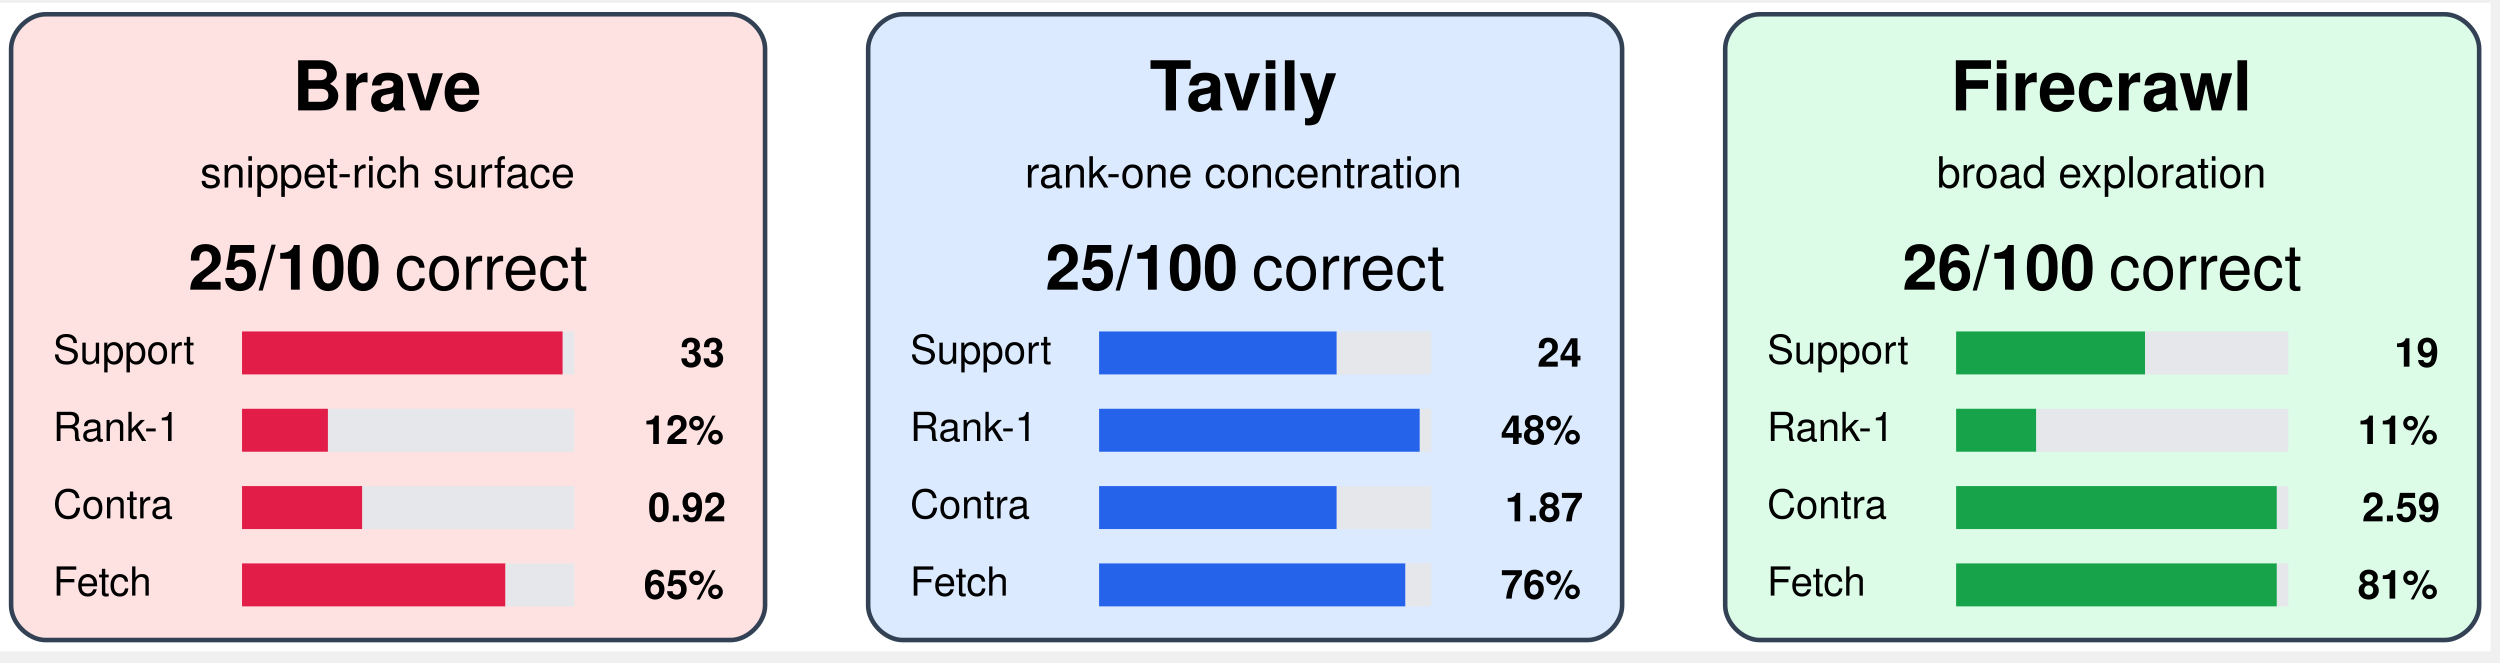
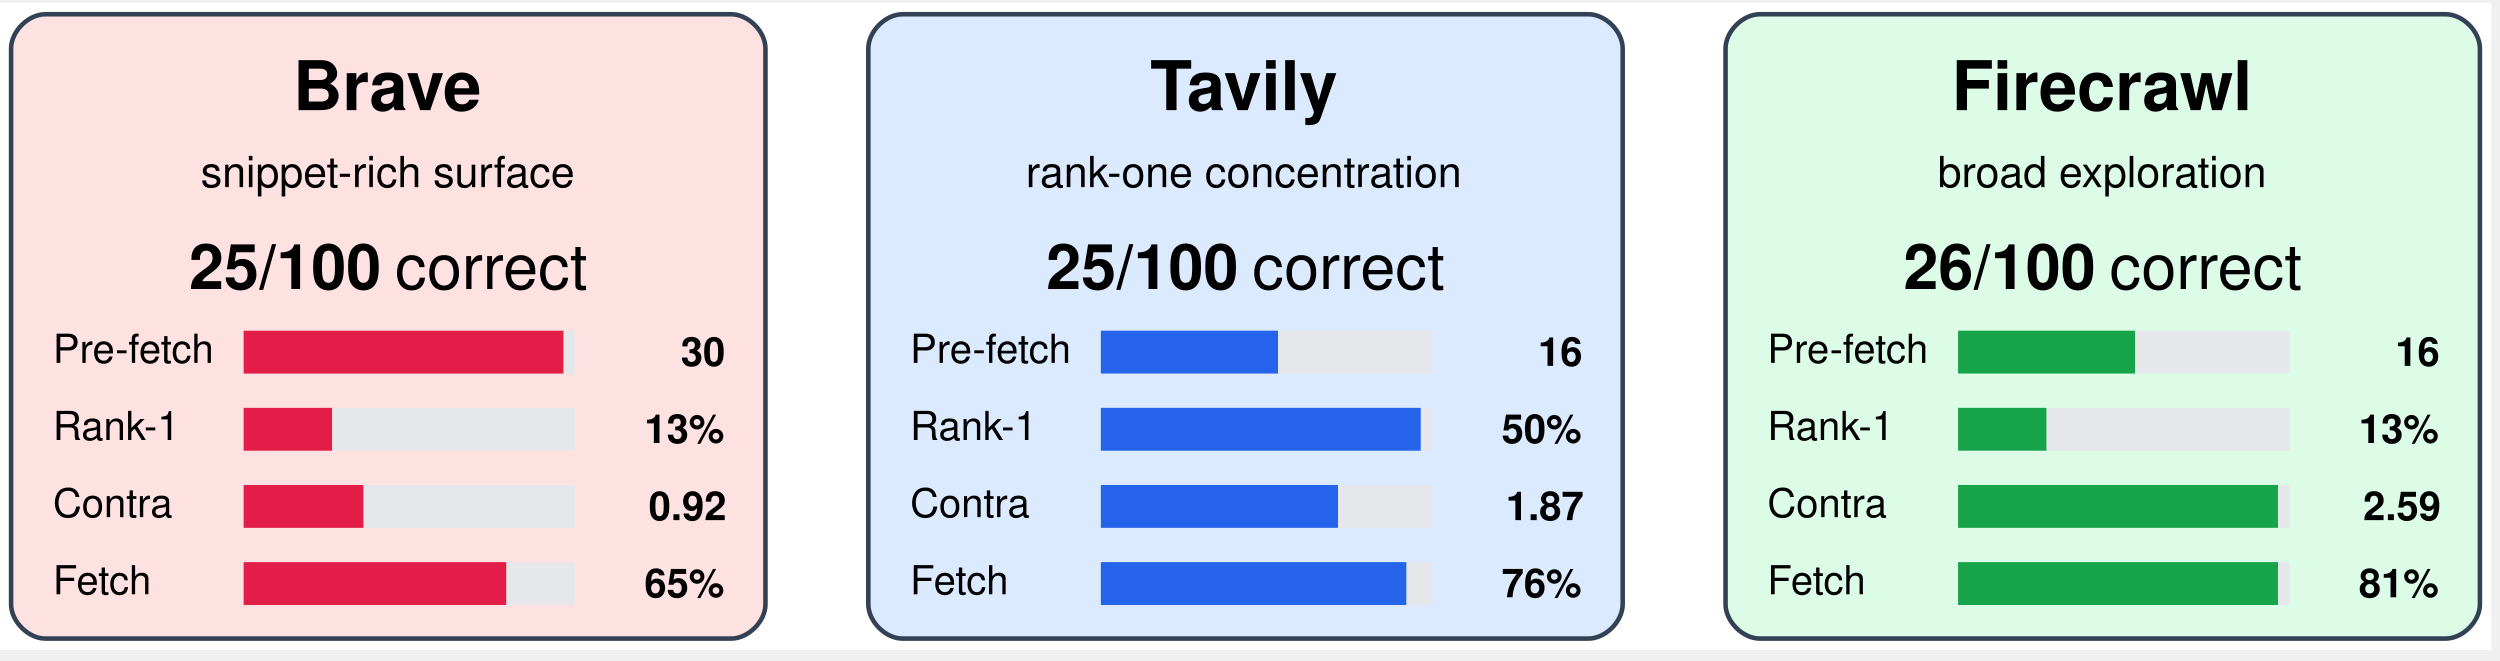
- <svg xmlns="http://www.w3.org/2000/svg" width="876pt" height="232pt" viewBox="3.00 3.00 873.00 229.00">
+ <svg xmlns="http://www.w3.org/2000/svg" width="878pt" height="232pt" viewBox="3.00 3.00 875.00 229.00">
  <g id="graph0" class="graph" transform="scale(1 1) rotate(0) translate(6.88 225.4)">
-     <polygon fill="white" stroke="none" points="-4,4 -4,-222.52 865.84,-222.52 865.84,4 -4,4" />
+     <polygon fill="white" stroke="none" points="-4,4 -4,-222.52 868.09,-222.52 868.09,4 -4,4" />
    <g id="node1" class="node">
-       <path fill="#fee2e2" stroke="#334155" stroke-width="1.6" d="M251.28,-218.52C251.28,-218.52 12,-218.52 12,-218.52 6,-218.52 0,-212.52 0,-206.52 0,-206.52 0,-12 0,-12 0,-6 6,0 12,0 12,0 251.28,0 251.28,0 257.28,0 263.28,-6 263.28,-12 263.28,-12 263.28,-206.52 263.28,-206.52 263.28,-212.52 257.28,-218.52 251.28,-218.52" />
-       <text xml:space="preserve" text-anchor="start" x="98.26" y="-184.96" font-family="Helvetica,sans-Serif" font-weight="bold" font-size="24.00">Brave</text>
-       <text xml:space="preserve" text-anchor="start" x="66.01" y="-158.01" font-family="Helvetica,sans-Serif" font-size="15.00">snippet-rich surface</text>
-       <text xml:space="preserve" text-anchor="start" x="61.89" y="-122.36" font-family="Helvetica,sans-Serif" font-weight="bold" font-size="22.00">25/100</text>
-       <text xml:space="preserve" text-anchor="start" x="127.89" y="-122.36" font-family="Helvetica,sans-Serif" font-size="22.00"> correct</text>
-       <text xml:space="preserve" text-anchor="start" x="14.64" y="-96.51" font-family="Helvetica,sans-Serif" font-size="14.00">Support</text>
-       <polygon fill="#e11d48" stroke="none" points="80.64,-92.76 80.64,-107.76 192.64,-107.76 192.64,-92.76 80.64,-92.76" />
-       <polygon fill="#e5e7eb" stroke="none" points="192.64,-92.76 192.64,-107.76 196.64,-107.76 196.64,-92.76 192.64,-92.76" />
-       <text xml:space="preserve" text-anchor="start" x="233.64" y="-95.46" font-family="Helvetica,sans-Serif" font-weight="bold" font-size="14.00">33</text>
+       <path fill="#fee2e2" stroke="#334155" stroke-width="1.6" d="M252.03,-218.52C252.03,-218.52 12,-218.52 12,-218.52 6,-218.52 0,-212.52 0,-206.52 0,-206.52 0,-12 0,-12 0,-6 6,0 12,0 12,0 252.03,0 252.03,0 258.03,0 264.03,-6 264.03,-12 264.03,-12 264.03,-206.52 264.03,-206.52 264.03,-212.52 258.03,-218.52 252.03,-218.52" />
+       <text xml:space="preserve" text-anchor="start" x="98.64" y="-184.96" font-family="Helvetica,sans-Serif" font-weight="bold" font-size="24.00">Brave</text>
+       <text xml:space="preserve" text-anchor="start" x="66.39" y="-158.01" font-family="Helvetica,sans-Serif" font-size="15.00">snippet-rich surface</text>
+       <text xml:space="preserve" text-anchor="start" x="62.26" y="-122.36" font-family="Helvetica,sans-Serif" font-weight="bold" font-size="22.00">25/100</text>
+       <text xml:space="preserve" text-anchor="start" x="128.26" y="-122.36" font-family="Helvetica,sans-Serif" font-size="22.00"> correct</text>
+       <text xml:space="preserve" text-anchor="start" x="14.64" y="-96.51" font-family="Helvetica,sans-Serif" font-size="14.00">Pre-fetch</text>
+       <polygon fill="#e11d48" stroke="none" points="81.39,-92.76 81.39,-107.76 193.39,-107.76 193.39,-92.76 81.39,-92.76" />
+       <polygon fill="#e5e7eb" stroke="none" points="193.39,-92.76 193.39,-107.76 197.39,-107.76 197.39,-92.76 193.39,-92.76" />
+       <text xml:space="preserve" text-anchor="start" x="234.39" y="-95.46" font-family="Helvetica,sans-Serif" font-weight="bold" font-size="14.00">30</text>
      <text xml:space="preserve" text-anchor="start" x="14.64" y="-69.51" font-family="Helvetica,sans-Serif" font-size="14.00">Rank-1</text>
-       <polygon fill="#e11d48" stroke="none" points="80.64,-65.76 80.64,-80.76 110.64,-80.76 110.64,-65.76 80.64,-65.76" />
-       <polygon fill="#e5e7eb" stroke="none" points="110.64,-65.76 110.64,-80.76 196.64,-80.76 196.64,-65.76 110.64,-65.76" />
-       <text xml:space="preserve" text-anchor="start" x="220.89" y="-68.46" font-family="Helvetica,sans-Serif" font-weight="bold" font-size="14.00">12%</text>
+       <polygon fill="#e11d48" stroke="none" points="81.39,-65.76 81.39,-80.76 112.39,-80.76 112.39,-65.76 81.39,-65.76" />
+       <polygon fill="#e5e7eb" stroke="none" points="112.39,-65.76 112.39,-80.76 197.39,-80.76 197.39,-65.76 112.39,-65.76" />
+       <text xml:space="preserve" text-anchor="start" x="221.64" y="-68.46" font-family="Helvetica,sans-Serif" font-weight="bold" font-size="14.00">13%</text>
      <text xml:space="preserve" text-anchor="start" x="14.64" y="-42.51" font-family="Helvetica,sans-Serif" font-size="14.00">Contra</text>
-       <polygon fill="#e11d48" stroke="none" points="80.64,-38.76 80.64,-53.76 122.64,-53.76 122.64,-38.76 80.64,-38.76" />
-       <polygon fill="#e5e7eb" stroke="none" points="122.64,-38.76 122.64,-53.76 196.64,-53.76 196.64,-38.76 122.64,-38.76" />
-       <text xml:space="preserve" text-anchor="start" x="222.39" y="-41.46" font-family="Helvetica,sans-Serif" font-weight="bold" font-size="14.00">0.92</text>
+       <polygon fill="#e11d48" stroke="none" points="81.39,-38.76 81.39,-53.76 123.39,-53.76 123.39,-38.76 81.39,-38.76" />
+       <polygon fill="#e5e7eb" stroke="none" points="123.39,-38.76 123.39,-53.76 197.39,-53.76 197.39,-38.76 123.39,-38.76" />
+       <text xml:space="preserve" text-anchor="start" x="223.14" y="-41.46" font-family="Helvetica,sans-Serif" font-weight="bold" font-size="14.00">0.92</text>
      <text xml:space="preserve" text-anchor="start" x="14.64" y="-15.51" font-family="Helvetica,sans-Serif" font-size="14.00">Fetch</text>
-       <polygon fill="#e11d48" stroke="none" points="80.64,-11.76 80.64,-26.76 172.64,-26.76 172.64,-11.76 80.64,-11.76" />
-       <polygon fill="#e5e7eb" stroke="none" points="172.64,-11.76 172.64,-26.76 196.64,-26.76 196.64,-11.76 172.64,-11.76" />
-       <text xml:space="preserve" text-anchor="start" x="220.89" y="-14.46" font-family="Helvetica,sans-Serif" font-weight="bold" font-size="14.00">65%</text>
+       <polygon fill="#e11d48" stroke="none" points="81.39,-11.76 81.39,-26.76 173.39,-26.76 173.39,-11.76 81.39,-11.76" />
+       <polygon fill="#e5e7eb" stroke="none" points="173.39,-11.76 173.39,-26.76 197.39,-26.76 197.39,-11.76 173.39,-11.76" />
+       <text xml:space="preserve" text-anchor="start" x="221.64" y="-14.46" font-family="Helvetica,sans-Serif" font-weight="bold" font-size="14.00">65%</text>
    </g>
    <g id="node2" class="node">
-       <path fill="#dbeafe" stroke="#334155" stroke-width="1.6" d="M550.56,-218.52C550.56,-218.52 311.28,-218.52 311.28,-218.52 305.28,-218.52 299.28,-212.52 299.28,-206.52 299.28,-206.52 299.28,-12 299.28,-12 299.28,-6 305.28,0 311.28,0 311.28,0 550.56,0 550.56,0 556.56,0 562.56,-6 562.56,-12 562.56,-12 562.56,-206.52 562.56,-206.52 562.56,-212.52 556.56,-218.52 550.56,-218.52" />
-       <text xml:space="preserve" text-anchor="start" x="397.54" y="-184.96" font-family="Helvetica,sans-Serif" font-weight="bold" font-size="24.00">Tavily</text>
-       <text xml:space="preserve" text-anchor="start" x="354.04" y="-158.01" font-family="Helvetica,sans-Serif" font-size="15.00">rank-one concentration</text>
-       <text xml:space="preserve" text-anchor="start" x="361.17" y="-122.36" font-family="Helvetica,sans-Serif" font-weight="bold" font-size="22.00">25/100</text>
-       <text xml:space="preserve" text-anchor="start" x="427.17" y="-122.36" font-family="Helvetica,sans-Serif" font-size="22.00"> correct</text>
-       <text xml:space="preserve" text-anchor="start" x="313.92" y="-96.51" font-family="Helvetica,sans-Serif" font-size="14.00">Support</text>
-       <polygon fill="#2563eb" stroke="none" points="379.92,-92.76 379.92,-107.76 462.92,-107.76 462.92,-92.76 379.92,-92.76" />
-       <polygon fill="#e5e7eb" stroke="none" points="462.92,-92.76 462.92,-107.76 495.92,-107.76 495.92,-92.76 462.92,-92.76" />
-       <text xml:space="preserve" text-anchor="start" x="532.92" y="-95.46" font-family="Helvetica,sans-Serif" font-weight="bold" font-size="14.00">24</text>
-       <text xml:space="preserve" text-anchor="start" x="313.92" y="-69.51" font-family="Helvetica,sans-Serif" font-size="14.00">Rank-1</text>
-       <polygon fill="#2563eb" stroke="none" points="379.92,-65.76 379.92,-80.76 491.92,-80.76 491.92,-65.76 379.92,-65.76" />
-       <polygon fill="#e5e7eb" stroke="none" points="491.92,-65.76 491.92,-80.76 495.92,-80.76 495.92,-65.76 491.92,-65.76" />
-       <text xml:space="preserve" text-anchor="start" x="520.17" y="-68.46" font-family="Helvetica,sans-Serif" font-weight="bold" font-size="14.00">48%</text>
-       <text xml:space="preserve" text-anchor="start" x="313.92" y="-42.51" font-family="Helvetica,sans-Serif" font-size="14.00">Contra</text>
-       <polygon fill="#2563eb" stroke="none" points="379.92,-38.76 379.92,-53.76 462.92,-53.76 462.92,-38.76 379.92,-38.76" />
-       <polygon fill="#e5e7eb" stroke="none" points="462.92,-38.76 462.92,-53.76 495.92,-53.76 495.92,-38.76 462.92,-38.76" />
-       <text xml:space="preserve" text-anchor="start" x="521.67" y="-41.46" font-family="Helvetica,sans-Serif" font-weight="bold" font-size="14.00">1.87</text>
-       <text xml:space="preserve" text-anchor="start" x="313.92" y="-15.51" font-family="Helvetica,sans-Serif" font-size="14.00">Fetch</text>
-       <polygon fill="#2563eb" stroke="none" points="379.92,-11.76 379.92,-26.76 486.92,-26.76 486.92,-11.76 379.92,-11.76" />
-       <polygon fill="#e5e7eb" stroke="none" points="486.92,-11.76 486.92,-26.76 495.92,-26.76 495.92,-11.76 486.92,-11.76" />
-       <text xml:space="preserve" text-anchor="start" x="520.17" y="-14.46" font-family="Helvetica,sans-Serif" font-weight="bold" font-size="14.00">76%</text>
+       <path fill="#dbeafe" stroke="#334155" stroke-width="1.6" d="M552.06,-218.52C552.06,-218.52 312.03,-218.52 312.03,-218.52 306.03,-218.52 300.03,-212.52 300.03,-206.52 300.03,-206.52 300.03,-12 300.03,-12 300.03,-6 306.03,0 312.03,0 312.03,0 552.06,0 552.06,0 558.06,0 564.06,-6 564.06,-12 564.06,-12 564.06,-206.52 564.06,-206.52 564.06,-212.52 558.06,-218.52 552.06,-218.52" />
+       <text xml:space="preserve" text-anchor="start" x="398.67" y="-184.96" font-family="Helvetica,sans-Serif" font-weight="bold" font-size="24.00">Tavily</text>
+       <text xml:space="preserve" text-anchor="start" x="355.17" y="-158.01" font-family="Helvetica,sans-Serif" font-size="15.00">rank-one concentration</text>
+       <text xml:space="preserve" text-anchor="start" x="362.29" y="-122.36" font-family="Helvetica,sans-Serif" font-weight="bold" font-size="22.00">25/100</text>
+       <text xml:space="preserve" text-anchor="start" x="428.29" y="-122.36" font-family="Helvetica,sans-Serif" font-size="22.00"> correct</text>
+       <text xml:space="preserve" text-anchor="start" x="314.67" y="-96.51" font-family="Helvetica,sans-Serif" font-size="14.00">Pre-fetch</text>
+       <polygon fill="#2563eb" stroke="none" points="381.42,-92.76 381.42,-107.76 443.42,-107.76 443.42,-92.76 381.42,-92.76" />
+       <polygon fill="#e5e7eb" stroke="none" points="443.42,-92.76 443.42,-107.76 497.42,-107.76 497.42,-92.76 443.42,-92.76" />
+       <text xml:space="preserve" text-anchor="start" x="534.42" y="-95.46" font-family="Helvetica,sans-Serif" font-weight="bold" font-size="14.00">16</text>
+       <text xml:space="preserve" text-anchor="start" x="314.67" y="-69.51" font-family="Helvetica,sans-Serif" font-size="14.00">Rank-1</text>
+       <polygon fill="#2563eb" stroke="none" points="381.42,-65.76 381.42,-80.76 493.42,-80.76 493.42,-65.76 381.42,-65.76" />
+       <polygon fill="#e5e7eb" stroke="none" points="493.42,-65.76 493.42,-80.76 497.42,-80.76 497.42,-65.76 493.42,-65.76" />
+       <text xml:space="preserve" text-anchor="start" x="521.67" y="-68.46" font-family="Helvetica,sans-Serif" font-weight="bold" font-size="14.00">50%</text>
+       <text xml:space="preserve" text-anchor="start" x="314.67" y="-42.51" font-family="Helvetica,sans-Serif" font-size="14.00">Contra</text>
+       <polygon fill="#2563eb" stroke="none" points="381.42,-38.76 381.42,-53.76 464.42,-53.76 464.42,-38.76 381.42,-38.76" />
+       <polygon fill="#e5e7eb" stroke="none" points="464.42,-38.76 464.42,-53.76 497.42,-53.76 497.42,-38.76 464.42,-38.76" />
+       <text xml:space="preserve" text-anchor="start" x="523.17" y="-41.46" font-family="Helvetica,sans-Serif" font-weight="bold" font-size="14.00">1.87</text>
+       <text xml:space="preserve" text-anchor="start" x="314.67" y="-15.51" font-family="Helvetica,sans-Serif" font-size="14.00">Fetch</text>
+       <polygon fill="#2563eb" stroke="none" points="381.42,-11.76 381.42,-26.76 488.42,-26.76 488.42,-11.76 381.42,-11.76" />
+       <polygon fill="#e5e7eb" stroke="none" points="488.42,-11.76 488.42,-26.76 497.42,-26.76 497.42,-11.76 488.42,-11.76" />
+       <text xml:space="preserve" text-anchor="start" x="521.67" y="-14.46" font-family="Helvetica,sans-Serif" font-weight="bold" font-size="14.00">76%</text>
    </g>
    <g id="node3" class="node">
-       <path fill="#dcfce7" stroke="#334155" stroke-width="1.6" d="M849.84,-218.52C849.84,-218.52 610.56,-218.52 610.56,-218.52 604.56,-218.52 598.56,-212.52 598.56,-206.52 598.56,-206.52 598.56,-12 598.56,-12 598.56,-6 604.56,0 610.56,0 610.56,0 849.84,0 849.84,0 855.84,0 861.84,-6 861.84,-12 861.84,-12 861.84,-206.52 861.84,-206.52 861.84,-212.52 855.84,-218.52 849.84,-218.52" />
-       <text xml:space="preserve" text-anchor="start" x="677.32" y="-184.96" font-family="Helvetica,sans-Serif" font-weight="bold" font-size="24.00">Firecrawl</text>
-       <text xml:space="preserve" text-anchor="start" x="672.45" y="-158.01" font-family="Helvetica,sans-Serif" font-size="15.00">broad exploration</text>
-       <text xml:space="preserve" text-anchor="start" x="660.45" y="-122.36" font-family="Helvetica,sans-Serif" font-weight="bold" font-size="22.00">26/100</text>
-       <text xml:space="preserve" text-anchor="start" x="726.45" y="-122.36" font-family="Helvetica,sans-Serif" font-size="22.00"> correct</text>
-       <text xml:space="preserve" text-anchor="start" x="613.2" y="-96.51" font-family="Helvetica,sans-Serif" font-size="14.00">Support</text>
-       <polygon fill="#16a34a" stroke="none" points="679.2,-92.76 679.2,-107.76 745.2,-107.76 745.2,-92.76 679.2,-92.76" />
-       <polygon fill="#e5e7eb" stroke="none" points="745.2,-92.76 745.2,-107.76 795.2,-107.76 795.2,-92.76 745.2,-92.76" />
-       <text xml:space="preserve" text-anchor="start" x="832.2" y="-95.46" font-family="Helvetica,sans-Serif" font-weight="bold" font-size="14.00">19</text>
-       <text xml:space="preserve" text-anchor="start" x="613.2" y="-69.51" font-family="Helvetica,sans-Serif" font-size="14.00">Rank-1</text>
-       <polygon fill="#16a34a" stroke="none" points="679.2,-65.76 679.2,-80.76 707.2,-80.76 707.2,-65.76 679.2,-65.76" />
-       <polygon fill="#e5e7eb" stroke="none" points="707.2,-65.76 707.2,-80.76 795.2,-80.76 795.2,-65.76 707.2,-65.76" />
-       <text xml:space="preserve" text-anchor="start" x="819.45" y="-68.46" font-family="Helvetica,sans-Serif" font-weight="bold" font-size="14.00">11%</text>
-       <text xml:space="preserve" text-anchor="start" x="613.2" y="-42.51" font-family="Helvetica,sans-Serif" font-size="14.00">Contra</text>
-       <polygon fill="#16a34a" stroke="none" points="679.2,-38.76 679.2,-53.76 791.2,-53.76 791.2,-38.76 679.2,-38.76" />
-       <polygon fill="#e5e7eb" stroke="none" points="791.2,-38.76 791.2,-53.76 795.2,-53.76 795.2,-38.76 791.2,-38.76" />
-       <text xml:space="preserve" text-anchor="start" x="820.95" y="-41.46" font-family="Helvetica,sans-Serif" font-weight="bold" font-size="14.00">2.59</text>
-       <text xml:space="preserve" text-anchor="start" x="613.2" y="-15.51" font-family="Helvetica,sans-Serif" font-size="14.00">Fetch</text>
-       <polygon fill="#16a34a" stroke="none" points="679.2,-11.76 679.2,-26.76 791.2,-26.76 791.2,-11.76 679.2,-11.76" />
-       <polygon fill="#e5e7eb" stroke="none" points="791.2,-11.76 791.2,-26.76 795.2,-26.76 795.2,-11.76 791.2,-11.76" />
-       <text xml:space="preserve" text-anchor="start" x="819.45" y="-14.46" font-family="Helvetica,sans-Serif" font-weight="bold" font-size="14.00">81%</text>
+       <path fill="#dcfce7" stroke="#334155" stroke-width="1.6" d="M852.09,-218.52C852.09,-218.52 612.06,-218.52 612.06,-218.52 606.06,-218.52 600.06,-212.52 600.06,-206.52 600.06,-206.52 600.06,-12 600.06,-12 600.06,-6 606.06,0 612.06,0 612.06,0 852.09,0 852.09,0 858.09,0 864.09,-6 864.09,-12 864.09,-12 864.09,-206.52 864.09,-206.52 864.09,-212.52 858.09,-218.52 852.09,-218.52" />
+       <text xml:space="preserve" text-anchor="start" x="679.2" y="-184.96" font-family="Helvetica,sans-Serif" font-weight="bold" font-size="24.00">Firecrawl</text>
+       <text xml:space="preserve" text-anchor="start" x="674.32" y="-158.01" font-family="Helvetica,sans-Serif" font-size="15.00">broad exploration</text>
+       <text xml:space="preserve" text-anchor="start" x="662.32" y="-122.36" font-family="Helvetica,sans-Serif" font-weight="bold" font-size="22.00">26/100</text>
+       <text xml:space="preserve" text-anchor="start" x="728.32" y="-122.36" font-family="Helvetica,sans-Serif" font-size="22.00"> correct</text>
+       <text xml:space="preserve" text-anchor="start" x="614.7" y="-96.51" font-family="Helvetica,sans-Serif" font-size="14.00">Pre-fetch</text>
+       <polygon fill="#16a34a" stroke="none" points="681.45,-92.76 681.45,-107.76 743.45,-107.76 743.45,-92.76 681.45,-92.76" />
+       <polygon fill="#e5e7eb" stroke="none" points="743.45,-92.76 743.45,-107.76 797.45,-107.76 797.45,-92.76 743.45,-92.76" />
+       <text xml:space="preserve" text-anchor="start" x="834.45" y="-95.46" font-family="Helvetica,sans-Serif" font-weight="bold" font-size="14.00">16</text>
+       <text xml:space="preserve" text-anchor="start" x="614.7" y="-69.51" font-family="Helvetica,sans-Serif" font-size="14.00">Rank-1</text>
+       <polygon fill="#16a34a" stroke="none" points="681.45,-65.76 681.45,-80.76 712.45,-80.76 712.45,-65.76 681.45,-65.76" />
+       <polygon fill="#e5e7eb" stroke="none" points="712.45,-65.76 712.45,-80.76 797.45,-80.76 797.45,-65.76 712.45,-65.76" />
+       <text xml:space="preserve" text-anchor="start" x="821.7" y="-68.46" font-family="Helvetica,sans-Serif" font-weight="bold" font-size="14.00">13%</text>
+       <text xml:space="preserve" text-anchor="start" x="614.7" y="-42.51" font-family="Helvetica,sans-Serif" font-size="14.00">Contra</text>
+       <polygon fill="#16a34a" stroke="none" points="681.45,-38.76 681.45,-53.76 793.45,-53.76 793.45,-38.76 681.45,-38.76" />
+       <polygon fill="#e5e7eb" stroke="none" points="793.45,-38.76 793.45,-53.76 797.45,-53.76 797.45,-38.76 793.45,-38.76" />
+       <text xml:space="preserve" text-anchor="start" x="823.2" y="-41.46" font-family="Helvetica,sans-Serif" font-weight="bold" font-size="14.00">2.59</text>
+       <text xml:space="preserve" text-anchor="start" x="614.7" y="-15.51" font-family="Helvetica,sans-Serif" font-size="14.00">Fetch</text>
+       <polygon fill="#16a34a" stroke="none" points="681.45,-11.76 681.45,-26.76 793.45,-26.76 793.45,-11.76 681.45,-11.76" />
+       <polygon fill="#e5e7eb" stroke="none" points="793.45,-11.76 793.45,-26.76 797.45,-26.76 797.45,-11.76 793.45,-11.76" />
+       <text xml:space="preserve" text-anchor="start" x="821.7" y="-14.46" font-family="Helvetica,sans-Serif" font-weight="bold" font-size="14.00">81%</text>
    </g>
  </g>
</svg>
